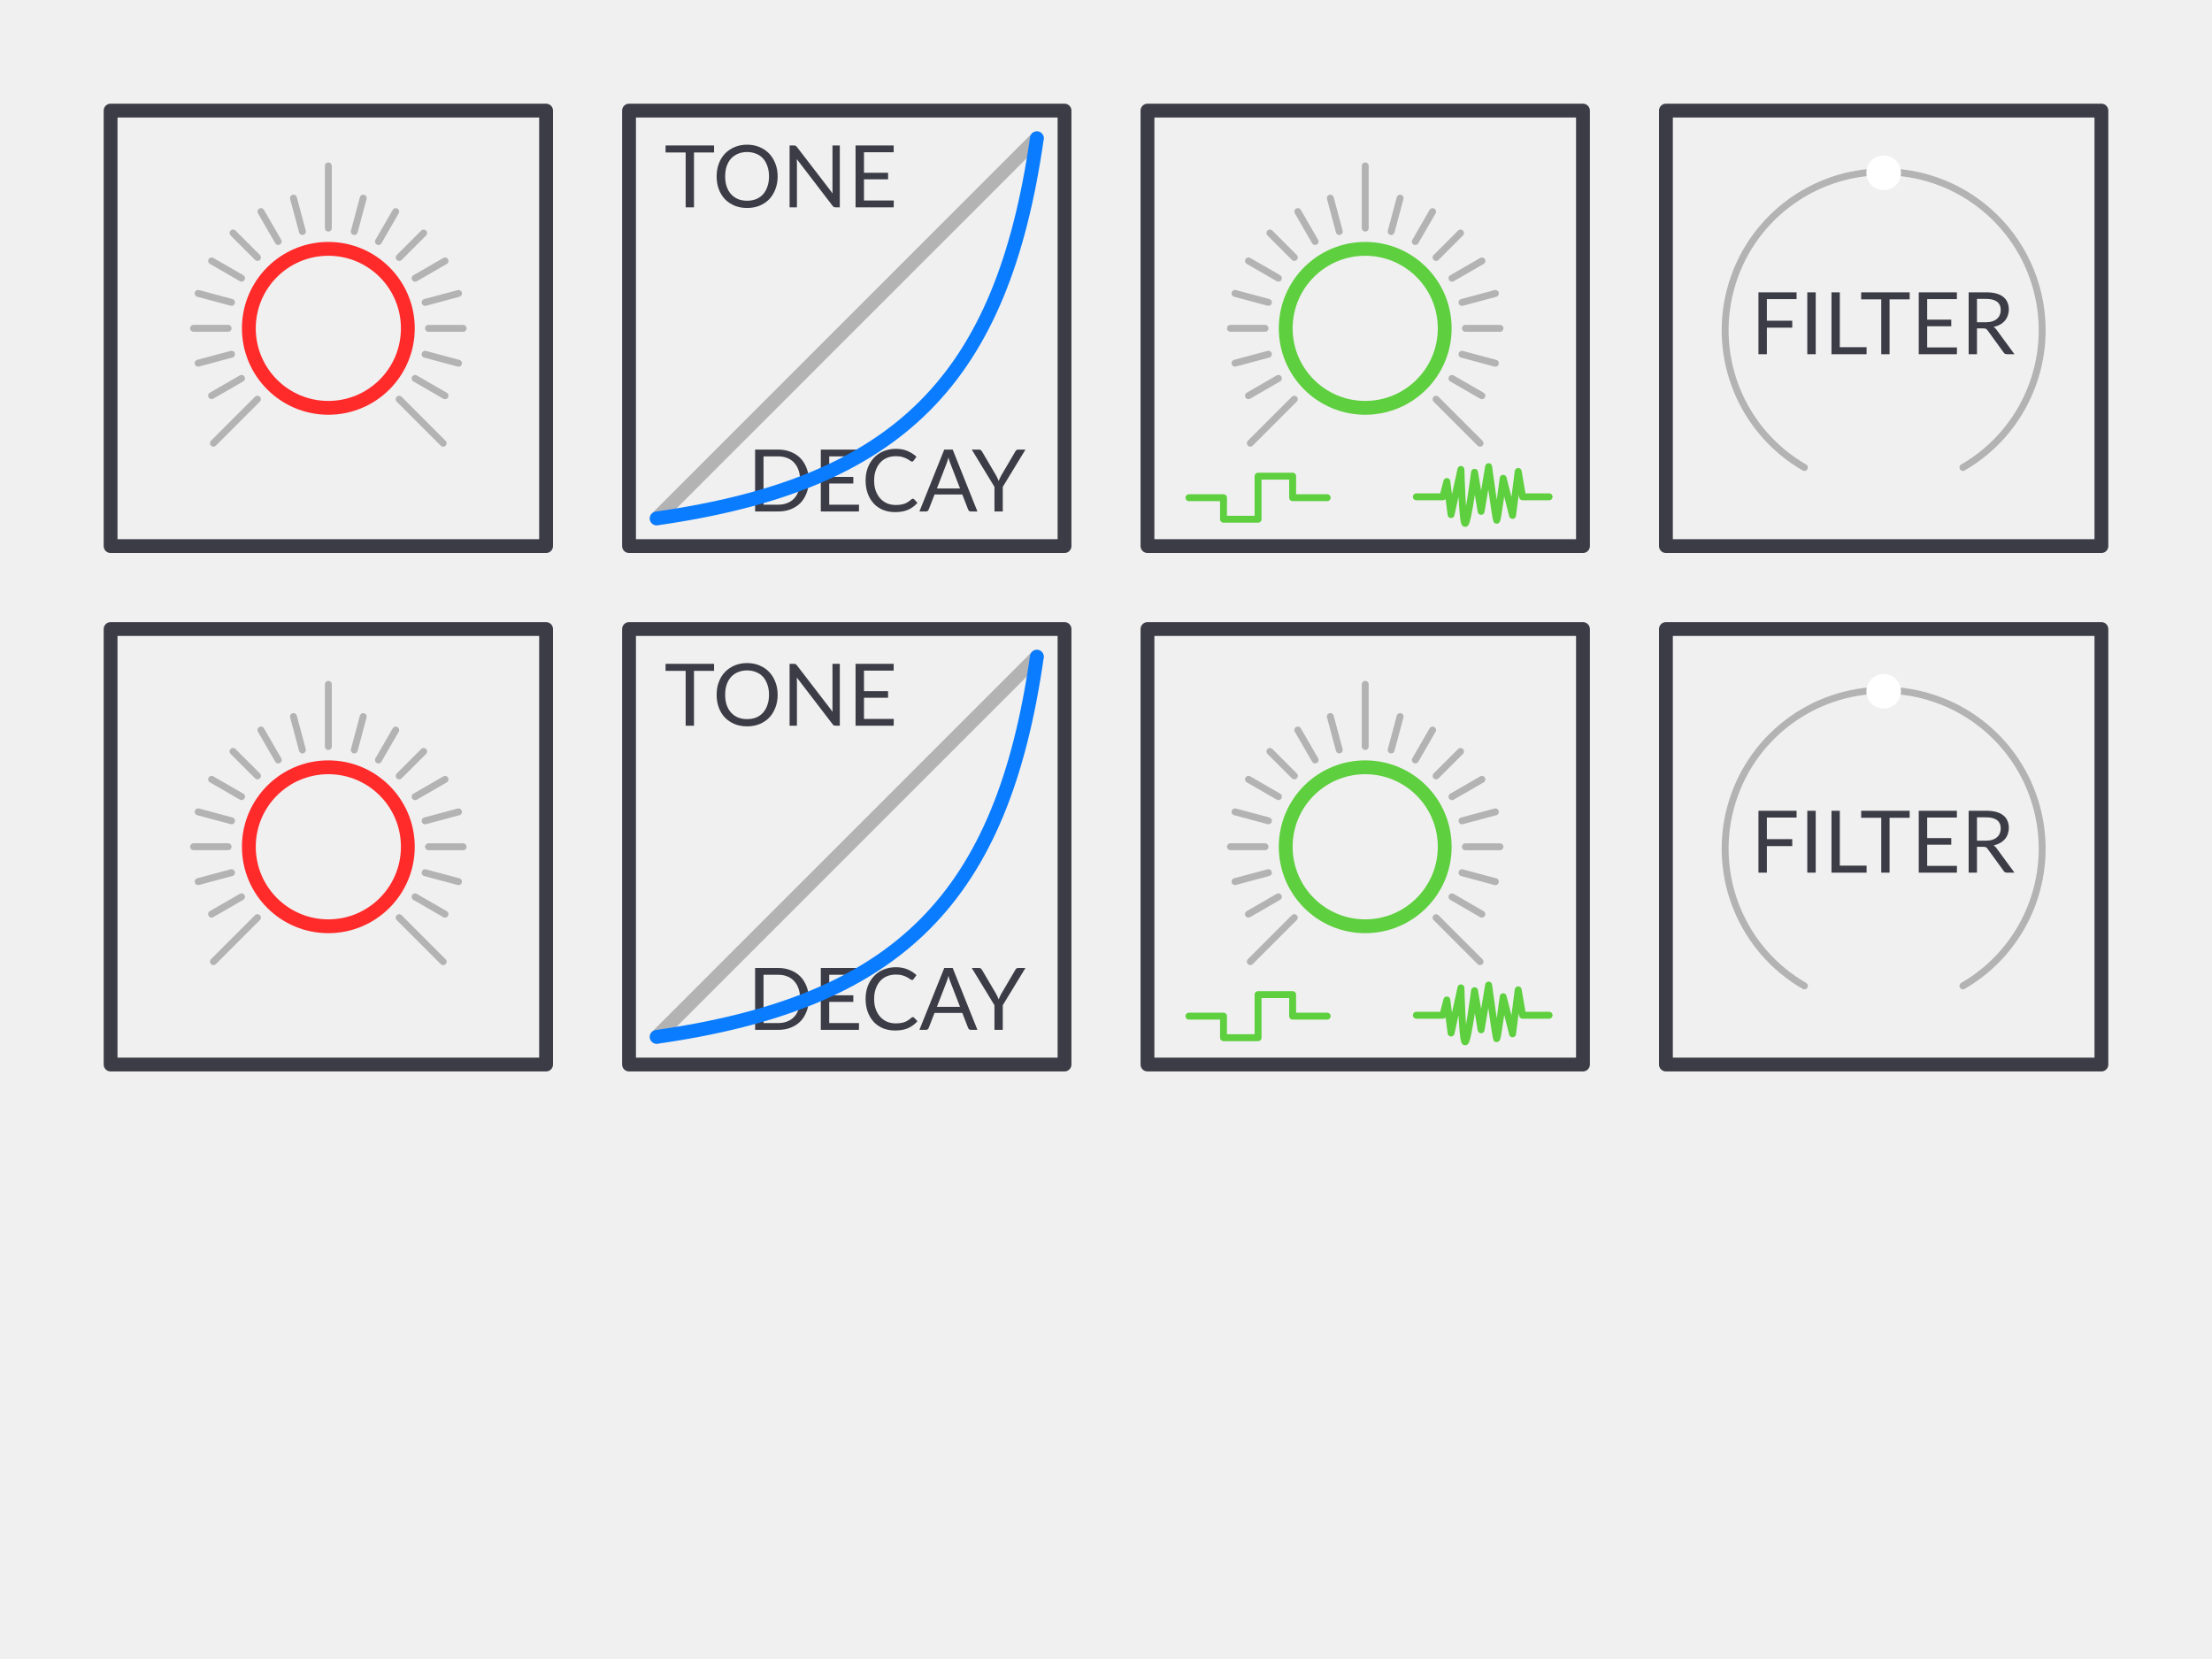
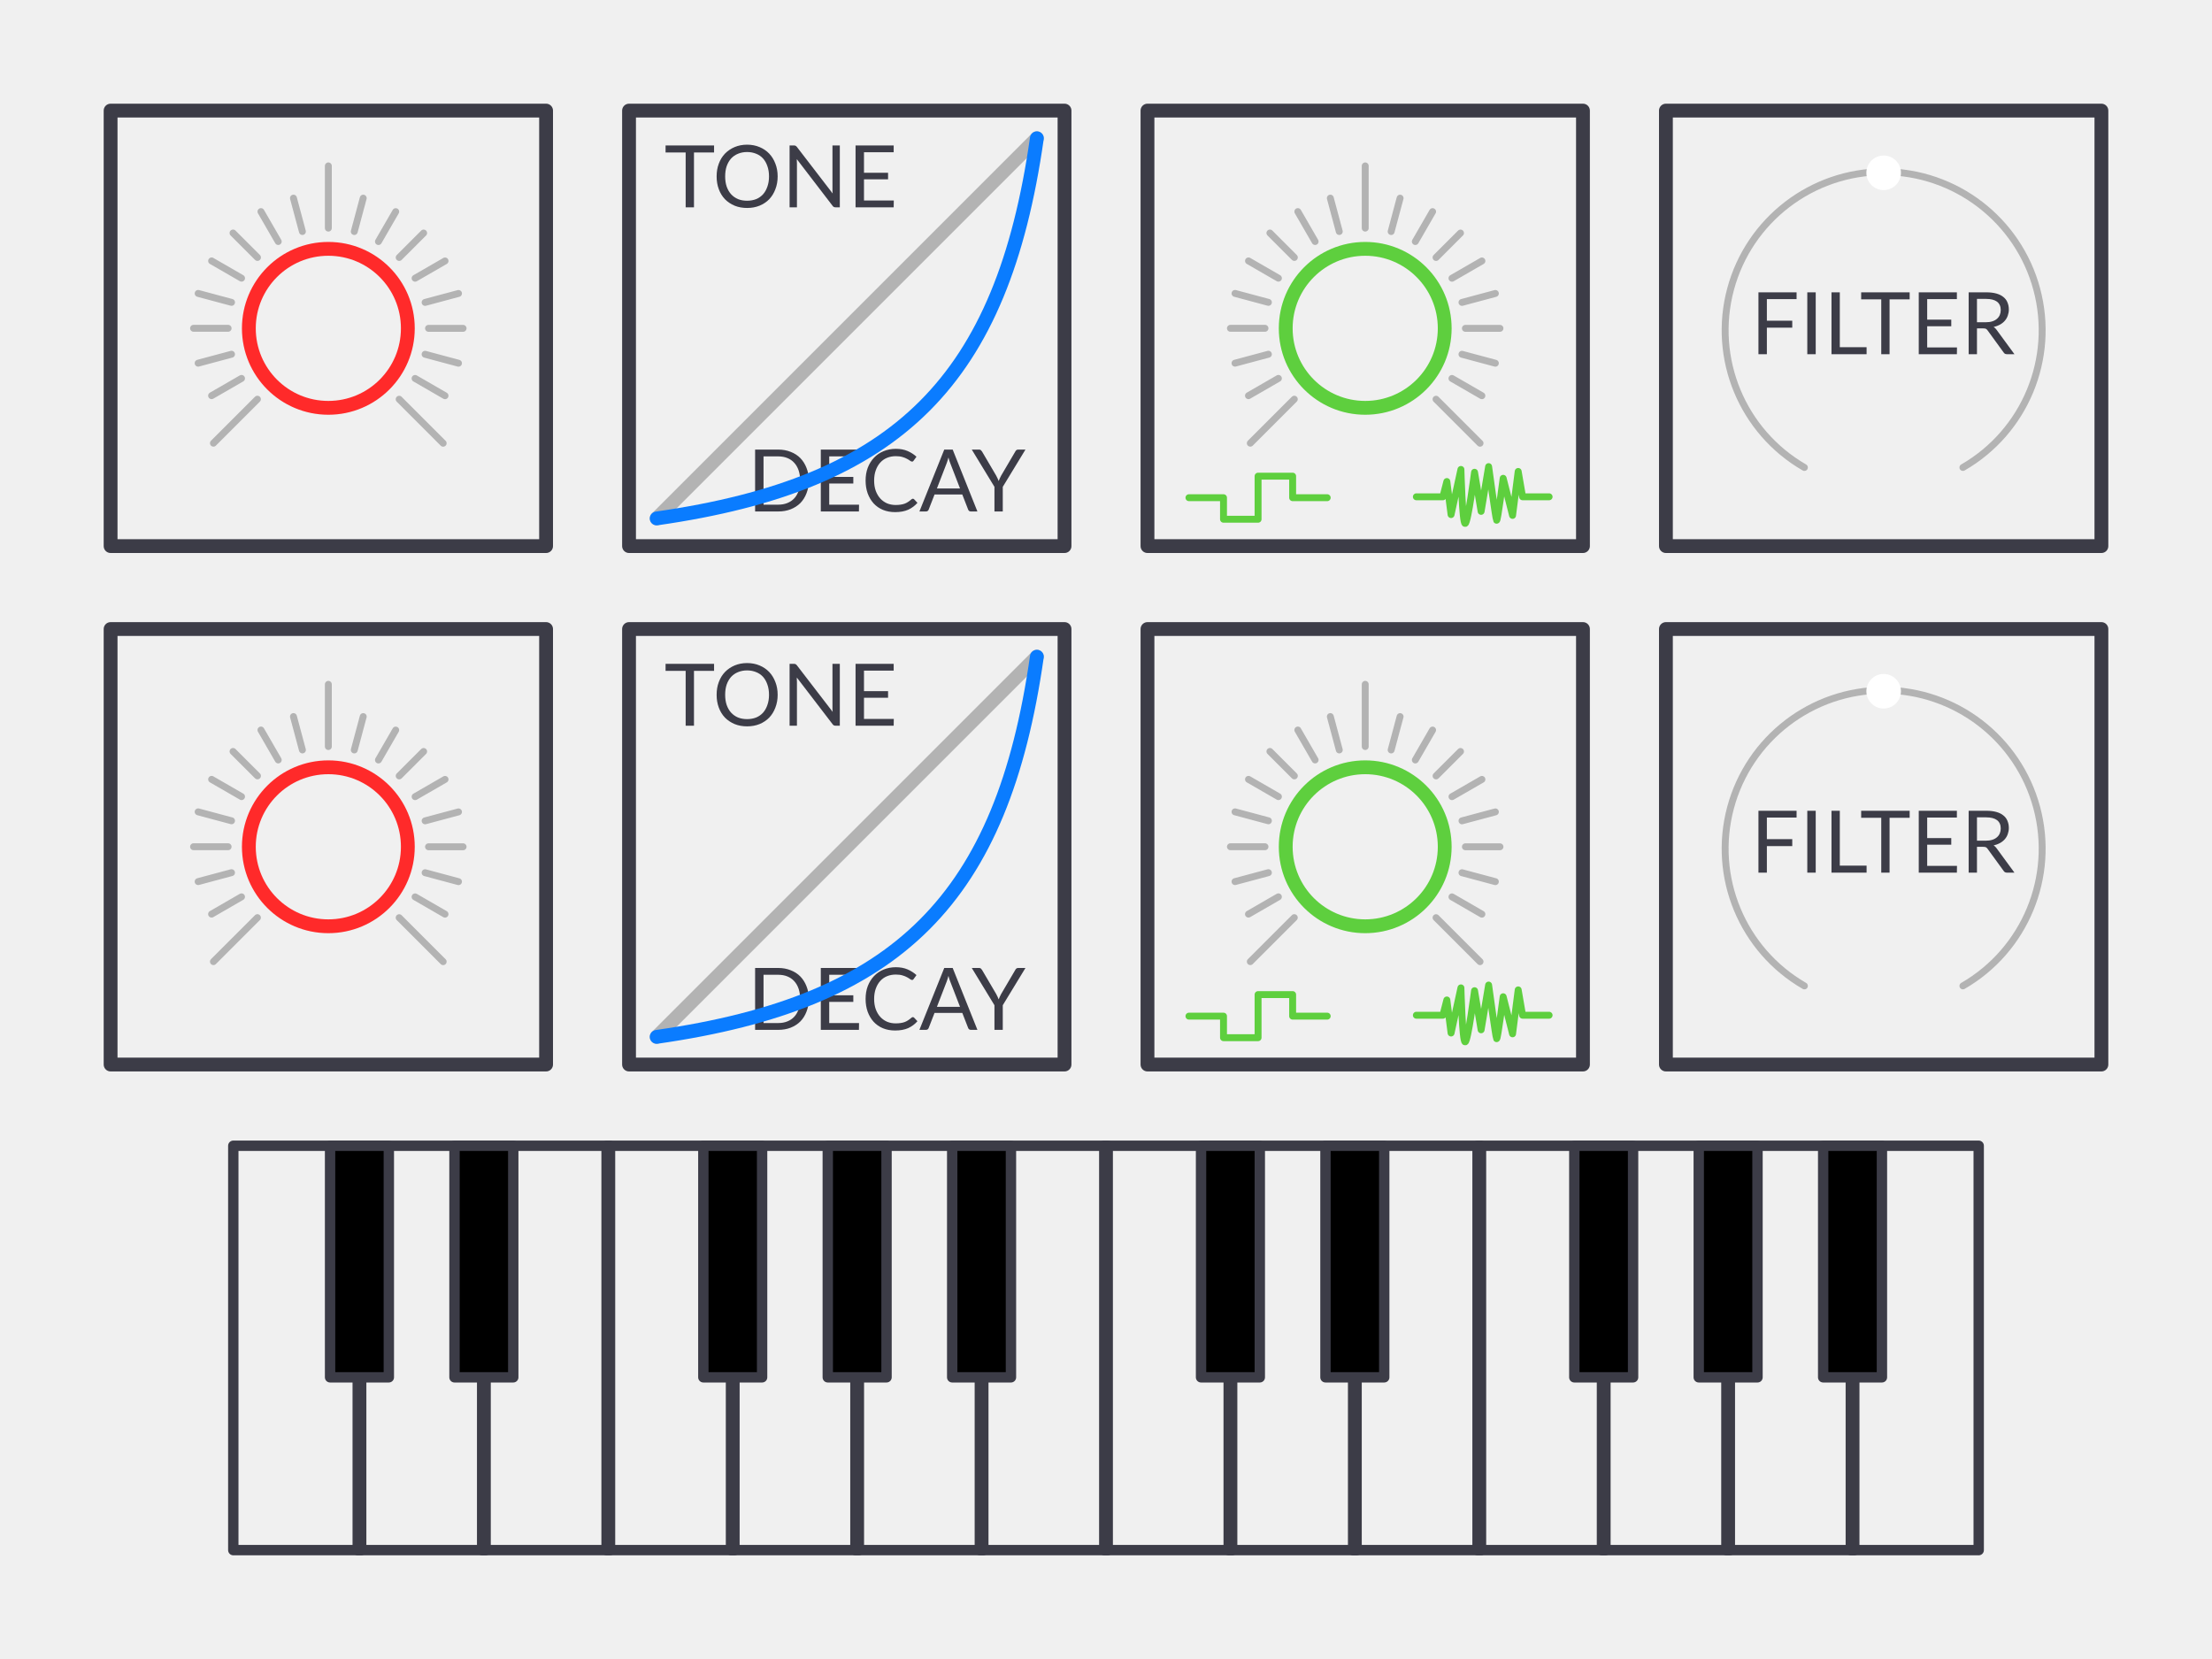
<svg xmlns="http://www.w3.org/2000/svg" xmlns:ns1="http://www.openswatchbook.org/uri/2009/osb" version="1.1" id="svg2" viewBox="0 0 320 240" height="240" width="320">
  <defs id="defs4">
-     <linearGradient id="Black-2" ns1:paint="solid" gradientTransform="matrix(0.9668775,0,0,0.9644048,136.088,-5.474216)">
+     <linearGradient id="Black-2" ns1:paint="solid" gradientTransform="matrix(0.9668775,0,0,0.9644048,388.088,-5.474216)">
      <stop style="stop-color:#000000;stop-opacity:1;" offset="0" id="stop4499" />
    </linearGradient>
    <linearGradient id="linearGradient4457">
      <stop style="stop-color:#666666;stop-opacity:1;" offset="0" id="stop4459" />
    </linearGradient>
    <linearGradient id="linearGradient4451">
      <stop style="stop-color:#ffffff;stop-opacity:1;" offset="0" id="stop4453" />
    </linearGradient>
    <linearGradient id="linearGradient4445">
      <stop style="stop-color:#b3b3b3;stop-opacity:1;" offset="0" id="stop4447" />
    </linearGradient>
-     <linearGradient id="70Gray-6" ns1:paint="solid" gradientTransform="matrix(0.8818291,0,0,0.8818291,-312.1715,-224.8036)">
+     <linearGradient id="70Gray-6" ns1:paint="solid" gradientTransform="matrix(0.4589741,0,0,0.4589741,28.92715,-75.59964)">
      <stop style="stop-color:#b3b3b3;stop-opacity:1;" offset="0" id="stop4441" />
    </linearGradient>
    <linearGradient id="linearGradient4433">
      <stop style="stop-color:#000000;stop-opacity:1;" offset="0" id="stop4435" />
    </linearGradient>
    <linearGradient id="linearGradient4427">
      <stop style="stop-color:#000000;stop-opacity:1;" offset="0" id="stop4429" />
    </linearGradient>
    <linearGradient id="linearGradient4421">
      <stop style="stop-color:#666666;stop-opacity:1;" offset="0" id="stop4423" />
    </linearGradient>
-     <linearGradient id="60Gray-5" ns1:paint="solid" gradientTransform="matrix(0.3491834,-0.0935634,0.08674722,0.323745,680.5377,-1109.628)">
+     <linearGradient id="60Gray-5" ns1:paint="solid" gradientTransform="matrix(0.1604356,-0.05357905,0.03985683,0.1853924,693.7876,-564.5944)">
      <stop style="stop-color:#3c3c47;stop-opacity:1;" offset="0" id="stop4417" />
    </linearGradient>
    <linearGradient id="White-6" ns1:paint="solid" gradientTransform="matrix(1.25,0,0,1.25,-33.75001,102.4996)">
      <stop style="stop-color:#ffffff;stop-opacity:1;" offset="0" id="stop4411" />
    </linearGradient>
-     <linearGradient id="Green-7" ns1:paint="solid" gradientTransform="matrix(0.7681843,0,0,0.377922,265.6762,271.7882)">
+     <linearGradient id="Green-7" ns1:paint="solid" gradientTransform="matrix(0.3998243,0,0,0.1967008,437.9015,182.8663)">
      <stop style="stop-color:#5ecf3e;stop-opacity:1;" offset="0" id="stop4405" />
    </linearGradient>
    <linearGradient id="Blue-5" ns1:paint="solid" gradientTransform="matrix(1.000828,0,0,0.9982684,304.9846,109.4945)">
      <stop style="stop-color:#0a7cff;stop-opacity:1;" offset="0" id="stop4399" />
    </linearGradient>
-     <linearGradient id="Red-3" ns1:paint="solid" gradientTransform="matrix(0.9660776,0,0,0.9660776,73.5583,-9.986412)">
+     <linearGradient id="Red-3" ns1:paint="solid" gradientTransform="matrix(0.5028238,0,0,0.5028238,79.69165,36.20833)">
      <stop style="stop-color:#ff2a2a;stop-opacity:1;" offset="0" id="stop4393" />
    </linearGradient>
    <marker style="overflow:visible" id="marker4507" refX="0" refY="0" orient="auto">
      <path transform="scale(0.4,0.4)" style="fill:#ffffff;fill-opacity:1;fill-rule:evenodd;stroke:#ffffff;stroke-width:1pt;stroke-opacity:1" d="m 5.77,0 -8.65,5 0,-10 8.65,5 z" id="path4509" />
    </marker>
    <marker style="overflow:visible" id="TriangleOutS" refX="0" refY="0" orient="auto">
      <path transform="scale(0.2,0.2)" style="fill:#ffffff;fill-opacity:1;fill-rule:evenodd;stroke:#ffffff;stroke-width:1pt;stroke-opacity:1" d="m 5.77,0 -8.65,5 0,-10 8.65,5 z" id="path4387" />
    </marker>
    <marker style="overflow:visible" id="TriangleOutM" refX="0" refY="0" orient="auto">
      <path transform="scale(0.4,0.4)" style="fill:#ffffff;fill-opacity:1;fill-rule:evenodd;stroke:#ffffff;stroke-width:1pt;stroke-opacity:1" d="m 5.77,0 -8.65,5 0,-10 8.65,5 z" id="path4384" />
    </marker>
    <marker style="overflow:visible" id="TriangleOutL" refX="0" refY="0" orient="auto">
      <path transform="scale(0.8,0.8)" style="fill:#ffffff;fill-opacity:1;fill-rule:evenodd;stroke:#ffffff;stroke-width:1pt;stroke-opacity:1" d="m 5.77,0 -8.65,5 0,-10 8.65,5 z" id="path4381" />
    </marker>
    <marker style="overflow:visible" id="TriangleInL" refX="0" refY="0" orient="auto">
      <path transform="scale(-0.8,-0.8)" style="fill:#ffffff;fill-opacity:1;fill-rule:evenodd;stroke:#ffffff;stroke-width:1pt;stroke-opacity:1" d="m 5.77,0 -8.65,5 0,-10 8.65,5 z" id="path4372" />
    </marker>
    <marker style="overflow:visible" id="Arrow2Lend" refX="0" refY="0" orient="auto">
      <path transform="matrix(-1.1,0,0,-1.1,-1.1,0)" d="M 8.719,4.034 -2.207,0.016 8.719,-4.002 c -1.745,2.372 -1.735,5.617 -6e-7,8.035 z" style="fill:#ffffff;fill-opacity:1;fill-rule:evenodd;stroke:#ffffff;stroke-width:0.625;stroke-linejoin:round;stroke-opacity:1" id="path4260" />
    </marker>
    <marker style="overflow:visible" id="Arrow1Lend" refX="0" refY="0" orient="auto">
      <path transform="matrix(-0.8,0,0,-0.8,-10,0)" style="fill:#ffffff;fill-opacity:1;fill-rule:evenodd;stroke:#ffffff;stroke-width:1pt;stroke-opacity:1" d="M 0,0 5,-5 -12.5,0 5,5 0,0 Z" id="path4242" />
    </marker>
    <marker style="overflow:visible" id="marker4700" refX="0" refY="0" orient="auto">
      <path transform="matrix(0.2,0,0,0.2,1.48,0.2)" style="fill:#008000;fill-opacity:1;fill-rule:evenodd;stroke:#008000;stroke-width:1pt;stroke-opacity:1" d="m -2.5,-1 c 0,2.76 -2.24,5 -5,5 -2.76,0 -5,-2.24 -5,-5 0,-2.76 2.24,-5 5,-5 2.76,0 5,2.24 5,5 z" id="path4702" />
    </marker>
    <marker style="overflow:visible" id="DotS" refX="0" refY="0" orient="auto">
      <path transform="matrix(0.2,0,0,0.2,1.48,0.2)" style="fill:#008000;fill-opacity:1;fill-rule:evenodd;stroke:#008000;stroke-width:1pt;stroke-opacity:1" d="m -2.5,-1 c 0,2.76 -2.24,5 -5,5 -2.76,0 -5,-2.24 -5,-5 0,-2.76 2.24,-5 5,-5 2.76,0 5,2.24 5,5 z" id="path4419" />
    </marker>
    <marker style="overflow:visible" id="marker4628" refX="0" refY="0" orient="auto">
      <path transform="matrix(0.4,0,0,0.4,2.96,0.4)" style="fill:#008000;fill-opacity:1;fill-rule:evenodd;stroke:#008000;stroke-width:1pt;stroke-opacity:1" d="m -2.5,-1 c 0,2.76 -2.24,5 -5,5 -2.76,0 -5,-2.24 -5,-5 0,-2.76 2.24,-5 5,-5 2.76,0 5,2.24 5,5 z" id="path4630" />
    </marker>
    <marker style="overflow:visible" id="DotM" refX="0" refY="0" orient="auto">
      <path transform="matrix(0.4,0,0,0.4,2.96,0.4)" style="fill:#008000;fill-opacity:1;fill-rule:evenodd;stroke:#008000;stroke-width:1pt;stroke-opacity:1" d="m -2.5,-1 c 0,2.76 -2.24,5 -5,5 -2.76,0 -5,-2.24 -5,-5 0,-2.76 2.24,-5 5,-5 2.76,0 5,2.24 5,5 z" id="path4416" />
    </marker>
  </defs>
  <path cx="59.991" cy="180.009" r="3.907" style="opacity:1;fill:none;stroke:#ffffff;stroke-width:2;stroke-linecap:round;stroke-linejoin:round;stroke-miterlimit:2;stroke-dasharray:none;stroke-opacity:1" id="path4394" d="" />
  <rect style="opacity:1;fill:none;stroke:url(#60Gray-5);stroke-width:2;stroke-linecap:round;stroke-linejoin:round;stroke-miterlimit:4;stroke-dasharray:none;stroke-opacity:1" id="rect4297" width="63" height="63" x="16" y="91" />
  <rect y="91" x="91" height="63" width="63" id="rect4299" style="opacity:1;fill:none;stroke:url(#60Gray-5);stroke-width:2;stroke-linecap:round;stroke-linejoin:round;stroke-miterlimit:4;stroke-dasharray:none;stroke-opacity:1" />
  <rect style="opacity:1;fill:none;stroke:url(#60Gray-5);stroke-width:2;stroke-linecap:round;stroke-linejoin:round;stroke-miterlimit:4;stroke-dasharray:none;stroke-opacity:1" id="rect4301" width="63" height="63" x="166" y="91" />
  <rect y="91" x="241" height="63" width="63" id="rect4303" style="opacity:1;fill:none;stroke:url(#60Gray-5);stroke-width:2;stroke-linecap:round;stroke-linejoin:round;stroke-miterlimit:4;stroke-dasharray:none;stroke-opacity:1" />
-   <rect y="16" x="16" height="63" width="63" id="rect4309" style="opacity:1;fill:none;stroke:url(#60Gray-5);stroke-width:2;stroke-linecap:round;stroke-linejoin:round;stroke-miterlimit:4;stroke-dasharray:none;stroke-opacity:1" />
-   <text xml:space="preserve" style="font-style:normal;font-weight:normal;font-size:40px;line-height:125%;font-family:sans-serif;letter-spacing:0px;word-spacing:0px;fill:#000000;fill-opacity:1;stroke:none;stroke-width:1px;stroke-linecap:butt;stroke-linejoin:miter;stroke-opacity:1" x="96.097" y="29.989" id="text5654">
-     <tspan id="tspan5656" x="96.097" y="29.989" style="font-style:normal;font-variant:normal;font-weight:normal;font-stretch:normal;font-size:12.5px;font-family:Lato;-inkscape-font-specification:Lato;fill:url(#60Gray-5)">TONE</tspan>
-   </text>
-   <text id="text5658" y="73.989" x="108.097" style="font-style:normal;font-weight:normal;font-size:40px;line-height:125%;font-family:sans-serif;letter-spacing:0px;word-spacing:0px;fill:#000000;fill-opacity:1;stroke:none;stroke-width:1px;stroke-linecap:butt;stroke-linejoin:miter;stroke-opacity:1" xml:space="preserve">
-     <tspan style="font-style:normal;font-variant:normal;font-weight:normal;font-stretch:normal;font-size:12.5px;font-family:Lato;-inkscape-font-specification:Lato;fill:url(#60Gray-5)" y="73.989" x="108.097" id="tspan5660">DECAY</tspan>
-   </text>
-   <path style="fill:none;fill-rule:evenodd;stroke:url(#70Gray-6);stroke-width:2;stroke-linecap:round;stroke-linejoin:miter;stroke-miterlimit:4;stroke-dasharray:none;stroke-opacity:1" d="M 95,75 150,20" id="path5644" />
-   <rect style="opacity:1;fill:none;stroke:url(#60Gray-5);stroke-width:2;stroke-linecap:round;stroke-linejoin:round;stroke-miterlimit:4;stroke-dasharray:none;stroke-opacity:1" id="rect4311" width="63" height="63" x="91" y="16" />
-   <rect y="16" x="166" height="63" width="63" id="rect4313" style="opacity:1;fill:none;stroke:url(#60Gray-5);stroke-width:2;stroke-linecap:round;stroke-linejoin:round;stroke-miterlimit:4;stroke-dasharray:none;stroke-opacity:1" />
-   <rect style="opacity:1;fill:none;stroke:url(#60Gray-5);stroke-width:2;stroke-linecap:round;stroke-linejoin:round;stroke-miterlimit:4;stroke-dasharray:none;stroke-opacity:1" id="rect4315" width="63" height="63" x="241" y="16" />
-   <g id="g5502" style="fill:none;stroke:url(#Red-3);stroke-width:1.386" transform="matrix(0.7214428,0,0,0.7214428,24.05311,24.05311)">
-     <circle cy="32.5" cx="32.5" id="path4325" style="opacity:1;fill:none;stroke:url(#Red-3);stroke-width:2.772;stroke-linecap:round;stroke-linejoin:round;stroke-miterlimit:4;stroke-dasharray:none;stroke-opacity:1" r="15.94" />
-     <path id="path4327" d="m 32.5,17 0,15.5" style="fill:none;fill-rule:evenodd;stroke:url(#Red-3);stroke-width:2.772;stroke-linecap:round;stroke-linejoin:miter;stroke-miterlimit:4;stroke-dasharray:none;stroke-opacity:1" />
-     <path id="path5704" style="fill:none;fill-rule:evenodd;stroke:url(#70Gray-6);stroke-width:1.386;stroke-linecap:round;stroke-linejoin:miter;stroke-miterlimit:4;stroke-dasharray:none;stroke-opacity:1" d="M 9.458,55.529 18.279,46.708 M 32.5,-0.074 32.5,12.401 m 23.024,43.135 -8.821,-8.821 m 9.193,-0.704 -6.002,-3.465 m 8.703,-3.052 -6.694,-1.794 m 7.617,-5.2 -6.931,0 m 6.011,-6.995 -6.694,1.794 m 3.996,-8.312 -6.002,3.465 m 1.709,-9.063 -4.901,4.901 M 46.011,9.094 42.546,15.096 m -3.052,-8.703 -1.794,6.694 m -12.195,-6.697 1.794,6.694 m -13.91,0.298 4.901,4.901 m -11.897,7.212 6.694,1.794 m -6.697,12.195 6.694,-1.794 m -3.996,8.312 6.002,-3.465 m -9.62,-10.047 6.931,0 M 9.094,18.978 15.096,22.443 m 3.891,-13.355 3.465,6.002" />
+   <g id="FREQ_G">
+     <rect style="opacity:1;fill:none;stroke:url(#60Gray-5);stroke-width:2;stroke-linecap:round;stroke-linejoin:round;stroke-miterlimit:4;stroke-dasharray:none;stroke-opacity:1" id="FREQ_BOX" width="63" height="63" x="16" y="16" />
+     <circle cy="47.5" cx="47.5" id="FREQ_DIAL_RING" style="opacity:1;fill:none;stroke:url(#Red-3);stroke-width:2;stroke-linecap:round;stroke-linejoin:round;stroke-miterlimit:4;stroke-dasharray:none;stroke-opacity:1" r="11.5" />
+     <path id="FREQ_DIAL_MARKER" d="M 47.5,36.318 47.5,47.5" style="fill:none;fill-rule:evenodd;stroke:url(#Red-3);stroke-width:2;stroke-linecap:round;stroke-linejoin:miter;stroke-miterlimit:4;stroke-dasharray:none;stroke-opacity:1" />
+     <path id="FREQ_DIAL_BG" style="fill:none;fill-rule:evenodd;stroke:url(#70Gray-6);stroke-width:1;stroke-linecap:round;stroke-linejoin:miter;stroke-miterlimit:4;stroke-dasharray:none;stroke-opacity:1" d="m 30.876,64.114 6.364,-6.364 M 47.5,24 l 0,9 m 16.61,31.12 -6.364,-6.364 m 6.632,-0.508 -4.33,-2.5 m 6.279,-2.202 -4.83,-1.294 m 5.495,-3.752 -5,0 m 4.337,-5.046 -4.83,1.294 m 2.883,-5.997 -4.33,2.5 m 1.233,-6.538 -3.536,3.536 m -0.502,-6.635 -2.5,4.33 m -2.202,-6.279 -1.294,4.83 m -8.798,-4.832 1.294,4.83 m -10.035,0.215 3.536,3.536 m -8.583,5.203 4.83,1.294 m -4.832,8.798 4.83,-1.294 m -2.883,5.997 4.33,-2.5 m -6.94,-7.249 5,0 m -2.386,-9.748 4.33,2.5 m 2.807,-9.635 2.5,4.33" />
  </g>
-   <path style="fill:none;fill-rule:evenodd;stroke:url(#Green-7);stroke-width:1px;stroke-linecap:round;stroke-linejoin:round;stroke-opacity:1" d="m 204.898,71.869 3.841,0 0.57,-2.208 0.611,4.782 1.426,-6.531 c 0,0 0.204,7.873 0.611,7.814 0.407,-0.058 1.358,-7.406 1.358,-7.406 l 0.951,5.657 1.086,-6.473 c 0,0 1.018,7.523 1.154,7.756 0.136,0.233 0.951,-6.065 0.951,-6.065 l 1.358,5.365 0.815,-6.357 0.632,3.666 3.841,0" id="path5621" />
-   <path style="fill:none;fill-rule:evenodd;stroke:url(#Green-7);stroke-width:1px;stroke-linecap:round;stroke-linejoin:round;stroke-opacity:1" d="m 172,72 5,0 0,3.118 5,1.3e-4 0,-6.236 5,0 0,3.118 5,0" id="path5621-6" />
-   <path style="fill:none;fill-rule:evenodd;stroke:url(#Blue-5);stroke-width:2;stroke-linecap:round;stroke-linejoin:miter;stroke-miterlimit:4;stroke-dasharray:none;stroke-opacity:1" d="m 95,75 c 35,-5 50,-20 55,-55" id="path5642" />
-   <path style="opacity:1;fill:none;stroke:url(#70Gray-6);stroke-width:1;stroke-linecap:round;stroke-linejoin:round;stroke-miterlimit:4;stroke-dasharray:none;stroke-opacity:1" id="path5646" d="m -136.735,-232.385 a 22.928,22.928 0 0 1 -10.683,25.79 22.928,22.928 0 0 1 -27.676,-3.644 22.928,22.928 0 0 1 -3.644,-27.676 22.928,22.928 0 0 1 25.79,-10.683" transform="matrix(-0.7071802,0.7070333,-0.7071802,-0.7070333,0,0)" />
-   <circle style="opacity:1;fill:url(#White-6);stroke:none;stroke-width:1;stroke-linecap:round;stroke-linejoin:round;stroke-miterlimit:4;stroke-dasharray:none;stroke-opacity:1" id="path5648" cx="272.5" cy="25" r="2.5" />
-   <text xml:space="preserve" style="font-style:normal;font-weight:normal;font-size:40px;line-height:125%;font-family:sans-serif;letter-spacing:0px;word-spacing:0px;fill:url(#60Gray-5);fill-opacity:1;stroke:none;stroke-width:1px;stroke-linecap:butt;stroke-linejoin:miter;stroke-opacity:1" x="253.246" y="51.246" id="text5650">
-     <tspan id="tspan5652" x="253.246" y="51.246" style="font-style:normal;font-variant:normal;font-weight:normal;font-stretch:normal;font-size:12.5px;font-family:Lato;-inkscape-font-specification:Lato;fill:url(#60Gray-5)">FILTER</tspan>
-   </text>
-   <g transform="matrix(0.7214428,0,0,0.7214428,174.0531,24.05311)" style="fill:none;stroke:url(#Red-3);stroke-width:1.386" id="g5707">
-     <circle r="15.94" style="opacity:1;fill:none;stroke:url(#Green-7);stroke-width:2.772;stroke-linecap:round;stroke-linejoin:round;stroke-miterlimit:4;stroke-dasharray:none;stroke-opacity:1" id="circle5709" cx="32.5" cy="32.5" />
-     <path style="fill:none;fill-rule:evenodd;stroke:url(#Green-7);stroke-width:2.772;stroke-linecap:round;stroke-linejoin:miter;stroke-miterlimit:4;stroke-dasharray:none;stroke-opacity:1" d="m 32.5,17 0,15.5" id="path5711" />
-     <path d="M 9.458,55.529 18.279,46.708 M 32.5,-0.074 32.5,12.401 m 23.024,43.135 -8.821,-8.821 m 9.193,-0.704 -6.002,-3.465 m 8.703,-3.052 -6.694,-1.794 m 7.617,-5.2 -6.931,0 m 6.011,-6.995 -6.694,1.794 m 3.996,-8.312 -6.002,3.465 m 1.709,-9.063 -4.901,4.901 M 46.011,9.094 42.546,15.096 m -3.052,-8.703 -1.794,6.694 m -12.195,-6.697 1.794,6.694 m -13.91,0.298 4.901,4.901 m -11.897,7.212 6.694,1.794 m -6.697,12.195 6.694,-1.794 m -3.996,8.312 6.002,-3.465 m -9.62,-10.047 6.931,0 M 9.094,18.978 15.096,22.443 m 3.891,-13.355 3.465,6.002" style="fill:none;fill-rule:evenodd;stroke:url(#70Gray-6);stroke-width:1.386;stroke-linecap:round;stroke-linejoin:miter;stroke-miterlimit:4;stroke-dasharray:none;stroke-opacity:1" id="path5713" />
+   <g id="TONE_DECAY_G">
+     <text id="TXT_BG_TONE" y="29.989" x="96.097" style="font-style:normal;font-weight:normal;font-size:40px;line-height:125%;font-family:sans-serif;letter-spacing:0px;word-spacing:0px;fill:#000000;fill-opacity:1;stroke:none;stroke-width:1px;stroke-linecap:butt;stroke-linejoin:miter;stroke-opacity:1" xml:space="preserve">
+       <tspan style="font-style:normal;font-variant:normal;font-weight:normal;font-stretch:normal;font-size:12.5px;font-family:Lato;-inkscape-font-specification:Lato;fill:url(#60Gray-5)" y="29.989" x="96.097" id="tspan5656">TONE</tspan>
+     </text>
+     <text xml:space="preserve" style="font-style:normal;font-weight:normal;font-size:40px;line-height:125%;font-family:sans-serif;letter-spacing:0px;word-spacing:0px;fill:#000000;fill-opacity:1;stroke:none;stroke-width:1px;stroke-linecap:butt;stroke-linejoin:miter;stroke-opacity:1" x="108.097" y="73.989" id="TXT_BG_DELAY">
+       <tspan id="tspan5660" x="108.097" y="73.989" style="font-style:normal;font-variant:normal;font-weight:normal;font-stretch:normal;font-size:12.5px;font-family:Lato;-inkscape-font-specification:Lato;fill:url(#60Gray-5)">DECAY</tspan>
+     </text>
+     <path id="DECAY_INDICATOR" d="M 95,75 150,20" style="fill:none;fill-rule:evenodd;stroke:url(#70Gray-6);stroke-width:2;stroke-linecap:round;stroke-linejoin:miter;stroke-miterlimit:4;stroke-dasharray:none;stroke-opacity:1" />
+     <rect y="16" x="91" height="63" width="63" id="TONE_DECAY_BOX" style="opacity:1;fill:none;stroke:url(#60Gray-5);stroke-width:2;stroke-linecap:round;stroke-linejoin:round;stroke-miterlimit:4;stroke-dasharray:none;stroke-opacity:1" />
+     <path id="DECAY_SETTING" d="m 95,75 c 35,-5 50,-20 55,-55" style="fill:none;fill-rule:evenodd;stroke:url(#Blue-5);stroke-width:2;stroke-linecap:round;stroke-linejoin:miter;stroke-miterlimit:4;stroke-dasharray:none;stroke-opacity:1" />
+   </g>
+   <g id="FILTER_G">
+     <rect y="16" x="241" height="63" width="63" id="FILTER_BOX" style="opacity:1;fill:none;stroke:url(#60Gray-5);stroke-width:2;stroke-linecap:round;stroke-linejoin:round;stroke-miterlimit:4;stroke-dasharray:none;stroke-opacity:1" />
+     <path transform="matrix(-0.7071802,0.7070333,-0.7071802,-0.7070333,0,0)" d="m -136.735,-232.385 a 22.928,22.928 0 0 1 -10.683,25.79 22.928,22.928 0 0 1 -27.676,-3.644 22.928,22.928 0 0 1 -3.644,-27.676 22.928,22.928 0 0 1 25.79,-10.683" id="FILTER_RING" style="opacity:1;fill:none;stroke:url(#70Gray-6);stroke-width:1;stroke-linecap:round;stroke-linejoin:round;stroke-miterlimit:4;stroke-dasharray:none;stroke-opacity:1" />
+     <circle r="2.5" cy="25" cx="272.5" id="FILTER_MARKER" style="opacity:1;fill:url(#White-6);stroke:none;stroke-width:1;stroke-linecap:round;stroke-linejoin:round;stroke-miterlimit:4;stroke-dasharray:none;stroke-opacity:1" />
+     <text id="FILTER_BG_TXT" y="51.246" x="253.246" style="font-style:normal;font-weight:normal;font-size:40px;line-height:125%;font-family:sans-serif;letter-spacing:0px;word-spacing:0px;fill:url(#60Gray-5);fill-opacity:1;stroke:none;stroke-width:1px;stroke-linecap:butt;stroke-linejoin:miter;stroke-opacity:1" xml:space="preserve">
+       <tspan style="font-style:normal;font-variant:normal;font-weight:normal;font-stretch:normal;font-size:12.5px;font-family:Lato;-inkscape-font-specification:Lato;fill:url(#60Gray-5)" y="51.246" x="253.246" id="tspan5652">FILTER</tspan>
+     </text>
+   </g>
+   <g id="NOISE_G">
+     <rect style="opacity:1;fill:none;stroke:url(#60Gray-5);stroke-width:2;stroke-linecap:round;stroke-linejoin:round;stroke-miterlimit:4;stroke-dasharray:none;stroke-opacity:1" id="NOISE_BOX" width="63" height="63" x="166" y="16" />
+     <path id="NOISE_WAVE" d="m 204.898,71.869 3.841,0 0.57,-2.208 0.611,4.782 1.426,-6.531 c 0,0 0.204,7.873 0.611,7.814 0.407,-0.058 1.358,-7.406 1.358,-7.406 l 0.951,5.657 1.086,-6.473 c 0,0 1.018,7.523 1.154,7.756 0.136,0.233 0.951,-6.065 0.951,-6.065 l 1.358,5.365 0.815,-6.357 0.632,3.666 3.841,0" style="fill:none;fill-rule:evenodd;stroke:url(#Green-7);stroke-width:1px;stroke-linecap:round;stroke-linejoin:round;stroke-opacity:1" />
+     <path id="SQUARE_WAVE" d="m 172,72 5,0 0,3.118 5,1.3e-4 0,-6.236 5,0 0,3.118 5,0" style="fill:none;fill-rule:evenodd;stroke:url(#Green-7);stroke-width:1px;stroke-linecap:round;stroke-linejoin:round;stroke-opacity:1" />
+     <circle r="11.5" style="opacity:1;fill:none;stroke:url(#Green-7);stroke-width:2;stroke-linecap:round;stroke-linejoin:round;stroke-miterlimit:4;stroke-dasharray:none;stroke-opacity:1" id="NOISE_DIAL_RING" cx="197.5" cy="47.5" />
+     <path style="fill:none;fill-rule:evenodd;stroke:url(#Green-7);stroke-width:2;stroke-linecap:round;stroke-linejoin:miter;stroke-miterlimit:4;stroke-dasharray:none;stroke-opacity:1" d="M 197.5,36.318 197.5,47.5" id="NOISE_DIAL_MARKER" />
+     <path d="m 180.876,64.114 6.364,-6.364 M 197.5,24 l 0,9 m 16.61,31.12 -6.364,-6.364 m 6.632,-0.508 -4.33,-2.5 m 6.279,-2.202 -4.83,-1.294 m 5.495,-3.752 -5,0 m 4.337,-5.046 -4.83,1.294 m 2.883,-5.997 -4.33,2.5 m 1.233,-6.538 -3.536,3.536 m -0.502,-6.635 -2.5,4.33 m -2.202,-6.279 -1.294,4.83 m -8.798,-4.832 1.294,4.83 m -10.035,0.215 3.536,3.536 m -8.583,5.203 4.83,1.294 m -4.832,8.798 4.83,-1.294 m -2.883,5.997 4.33,-2.5 m -6.94,-7.249 5,0 m -2.386,-9.748 4.33,2.5 m 2.807,-9.635 2.5,4.33" style="fill:none;fill-rule:evenodd;stroke:url(#70Gray-6);stroke-width:1;stroke-linecap:round;stroke-linejoin:miter;stroke-miterlimit:4;stroke-dasharray:none;stroke-opacity:1" id="NOISE_DIAL_BG" />
  </g>
  <text id="text4488" y="104.988" x="96.097" style="font-style:normal;font-weight:normal;font-size:40px;line-height:125%;font-family:sans-serif;letter-spacing:0px;word-spacing:0px;fill:#000000;fill-opacity:1;stroke:none;stroke-width:1px;stroke-linecap:butt;stroke-linejoin:miter;stroke-opacity:1" xml:space="preserve">
    <tspan style="font-style:normal;font-variant:normal;font-weight:normal;font-stretch:normal;font-size:12.5px;font-family:Lato;-inkscape-font-specification:Lato;fill:url(#60Gray-5)" y="104.988" x="96.097" id="tspan4490">TONE</tspan>
  </text>
  <text xml:space="preserve" style="font-style:normal;font-weight:normal;font-size:40px;line-height:125%;font-family:sans-serif;letter-spacing:0px;word-spacing:0px;fill:#000000;fill-opacity:1;stroke:none;stroke-width:1px;stroke-linecap:butt;stroke-linejoin:miter;stroke-opacity:1" x="108.097" y="148.988" id="text4492">
    <tspan id="tspan4494" x="108.097" y="148.988" style="font-style:normal;font-variant:normal;font-weight:normal;font-stretch:normal;font-size:12.5px;font-family:Lato;-inkscape-font-specification:Lato;fill:url(#60Gray-5)">DECAY</tspan>
  </text>
  <path id="path4496" d="M 95,150 150,95" style="fill:none;fill-rule:evenodd;stroke:url(#70Gray-6);stroke-width:2;stroke-linecap:round;stroke-linejoin:miter;stroke-miterlimit:4;stroke-dasharray:none;stroke-opacity:1" />
  <g transform="matrix(0.7214428,0,0,0.7214428,24.05311,99.05272)" style="fill:none;stroke:url(#Red-3);stroke-width:1.386" id="g4498">
    <circle r="15.94" style="opacity:1;fill:none;stroke:url(#Red-3);stroke-width:2.772;stroke-linecap:round;stroke-linejoin:round;stroke-miterlimit:4;stroke-dasharray:none;stroke-opacity:1" id="circle4500" cx="32.5" cy="32.5" />
    <path style="fill:none;fill-rule:evenodd;stroke:url(#Red-3);stroke-width:2.772;stroke-linecap:round;stroke-linejoin:miter;stroke-miterlimit:4;stroke-dasharray:none;stroke-opacity:1" d="m 32.5,17 0,15.5" id="path4502" />
    <path d="M 9.458,55.529 18.279,46.708 M 32.5,-0.074 32.5,12.401 m 23.024,43.135 -8.821,-8.821 m 9.193,-0.704 -6.002,-3.465 m 8.703,-3.052 -6.694,-1.794 m 7.617,-5.2 -6.931,0 m 6.011,-6.995 -6.694,1.794 m 3.996,-8.312 -6.002,3.465 m 1.709,-9.063 -4.901,4.901 M 46.011,9.094 42.546,15.096 m -3.052,-8.703 -1.794,6.694 m -12.195,-6.697 1.794,6.694 m -13.91,0.298 4.901,4.901 m -11.897,7.212 6.694,1.794 m -6.697,12.195 6.694,-1.794 m -3.996,8.312 6.002,-3.465 m -9.62,-10.047 6.931,0 M 9.094,18.978 15.096,22.443 m 3.891,-13.355 3.465,6.002" style="fill:none;fill-rule:evenodd;stroke:url(#70Gray-6);stroke-width:1.386;stroke-linecap:round;stroke-linejoin:miter;stroke-miterlimit:4;stroke-dasharray:none;stroke-opacity:1" id="path4504" />
  </g>
  <path id="path4506" d="m 204.898,146.868 3.841,0 0.57,-2.208 0.611,4.782 1.426,-6.531 c 0,0 0.204,7.873 0.611,7.814 0.407,-0.058 1.358,-7.406 1.358,-7.406 l 0.951,5.657 1.086,-6.473 c 0,0 1.018,7.523 1.154,7.756 0.136,0.233 0.951,-6.065 0.951,-6.065 l 1.358,5.365 0.815,-6.357 0.632,3.666 3.841,0" style="fill:none;fill-rule:evenodd;stroke:url(#Green-7);stroke-width:1px;stroke-linecap:round;stroke-linejoin:round;stroke-opacity:1" />
  <path id="path4508" d="m 172,147 5,0 0,3.118 5,1.3e-4 0,-6.236 5,0 0,3.118 5,0" style="fill:none;fill-rule:evenodd;stroke:url(#Green-7);stroke-width:1px;stroke-linecap:round;stroke-linejoin:round;stroke-opacity:1" />
  <path id="path4510" d="m 95,150 c 35,-5 50,-20 55,-55" style="fill:none;fill-rule:evenodd;stroke:url(#Blue-5);stroke-width:2;stroke-linecap:round;stroke-linejoin:miter;stroke-miterlimit:4;stroke-dasharray:none;stroke-opacity:1" />
  <path transform="matrix(-0.7071802,0.7070333,-0.7071802,-0.7070333,0,0)" d="m -83.697,-285.423 a 22.928,22.928 0 0 1 -10.683,25.79 22.928,22.928 0 0 1 -27.676,-3.644 22.928,22.928 0 0 1 -3.644,-27.676 22.928,22.928 0 0 1 25.79,-10.683" id="path4512" style="opacity:1;fill:none;stroke:url(#70Gray-6);stroke-width:1;stroke-linecap:round;stroke-linejoin:round;stroke-miterlimit:4;stroke-dasharray:none;stroke-opacity:1" />
  <circle r="2.5" cy="100" cx="272.5" id="circle4514" style="opacity:1;fill:url(#White-6);stroke:none;stroke-width:1;stroke-linecap:round;stroke-linejoin:round;stroke-miterlimit:4;stroke-dasharray:none;stroke-opacity:1" />
  <text id="text4516" y="126.246" x="253.246" style="font-style:normal;font-weight:normal;font-size:40px;line-height:125%;font-family:sans-serif;letter-spacing:0px;word-spacing:0px;fill:url(#60Gray-5);fill-opacity:1;stroke:none;stroke-width:1px;stroke-linecap:butt;stroke-linejoin:miter;stroke-opacity:1" xml:space="preserve">
    <tspan style="font-style:normal;font-variant:normal;font-weight:normal;font-stretch:normal;font-size:12.5px;font-family:Lato;-inkscape-font-specification:Lato;fill:url(#60Gray-5)" y="126.246" x="253.246" id="tspan4518">FILTER</tspan>
  </text>
  <g id="g4520" style="fill:none;stroke:url(#Red-3);stroke-width:1.386" transform="matrix(0.7214428,0,0,0.7214428,174.0531,99.05272)">
    <circle cy="32.5" cx="32.5" id="circle4522" style="opacity:1;fill:none;stroke:url(#Green-7);stroke-width:2.772;stroke-linecap:round;stroke-linejoin:round;stroke-miterlimit:4;stroke-dasharray:none;stroke-opacity:1" r="15.94" />
    <path id="path4524" d="m 32.5,17 0,15.5" style="fill:none;fill-rule:evenodd;stroke:url(#Green-7);stroke-width:2.772;stroke-linecap:round;stroke-linejoin:miter;stroke-miterlimit:4;stroke-dasharray:none;stroke-opacity:1" />
    <path id="path4526" style="fill:none;fill-rule:evenodd;stroke:url(#70Gray-6);stroke-width:1.386;stroke-linecap:round;stroke-linejoin:miter;stroke-miterlimit:4;stroke-dasharray:none;stroke-opacity:1" d="M 9.458,55.529 18.279,46.708 M 32.5,-0.074 32.5,12.401 m 23.024,43.135 -8.821,-8.821 m 9.193,-0.704 -6.002,-3.465 m 8.703,-3.052 -6.694,-1.794 m 7.617,-5.2 -6.931,0 m 6.011,-6.995 -6.694,1.794 m 3.996,-8.312 -6.002,3.465 m 1.709,-9.063 -4.901,4.901 M 46.011,9.094 42.546,15.096 m -3.052,-8.703 -1.794,6.694 m -12.195,-6.697 1.794,6.694 m -13.91,0.298 4.901,4.901 m -11.897,7.212 6.694,1.794 m -6.697,12.195 6.694,-1.794 m -3.996,8.312 6.002,-3.465 m -9.62,-10.047 6.931,0 M 9.094,18.978 15.096,22.443 m 3.891,-13.355 3.465,6.002" />
  </g>
+   <g id="KEYBOARD" transform="translate(18,0)">
+     <rect y="165.75" x="15.75" height="58.5" width="18.5" id="WHITE_KEY" style="opacity:1;fill:none;stroke:url(#60Gray-5);stroke-width:1.5;stroke-linecap:round;stroke-linejoin:round;stroke-miterlimit:4;stroke-dasharray:none;stroke-opacity:1" />
+     <rect style="opacity:1;fill:none;stroke:url(#60Gray-5);stroke-width:1.5;stroke-linecap:round;stroke-linejoin:round;stroke-miterlimit:4;stroke-dasharray:none;stroke-opacity:1" id="rect5486" width="18.5" height="58.5" x="33.75" y="165.75" />
+     <rect y="165.75" x="51.75" height="58.5" width="18.5" id="rect5488" style="opacity:1;fill:none;stroke:url(#60Gray-5);stroke-width:1.5;stroke-linecap:round;stroke-linejoin:round;stroke-miterlimit:4;stroke-dasharray:none;stroke-opacity:1" />
+     <rect style="opacity:1;fill:none;stroke:url(#60Gray-5);stroke-width:1.5;stroke-linecap:round;stroke-linejoin:round;stroke-miterlimit:4;stroke-dasharray:none;stroke-opacity:1" id="rect5490" width="18.5" height="58.5" x="69.75" y="165.75" />
+     <rect y="165.75" x="87.75" height="58.5" width="18.5" id="rect5492" style="opacity:1;fill:none;stroke:url(#60Gray-5);stroke-width:1.5;stroke-linecap:round;stroke-linejoin:round;stroke-miterlimit:4;stroke-dasharray:none;stroke-opacity:1" />
+     <rect style="opacity:1;fill:none;stroke:url(#60Gray-5);stroke-width:1.5;stroke-linecap:round;stroke-linejoin:round;stroke-miterlimit:4;stroke-dasharray:none;stroke-opacity:1" id="rect5494" width="18.5" height="58.5" x="105.75" y="165.75" />
+     <rect y="165.75" x="123.75" height="58.5" width="18.5" id="rect5496" style="opacity:1;fill:none;stroke:url(#60Gray-5);stroke-width:1.5;stroke-linecap:round;stroke-linejoin:round;stroke-miterlimit:4;stroke-dasharray:none;stroke-opacity:1" />
+     <rect style="opacity:1;fill:none;stroke:url(#60Gray-5);stroke-width:1.5;stroke-linecap:round;stroke-linejoin:round;stroke-miterlimit:4;stroke-dasharray:none;stroke-opacity:1" id="rect5498" width="18.5" height="58.5" x="141.75" y="165.75" />
+     <rect y="165.75" x="159.75" height="58.5" width="18.5" id="rect5500" style="opacity:1;fill:none;stroke:url(#60Gray-5);stroke-width:1.5;stroke-linecap:round;stroke-linejoin:round;stroke-miterlimit:4;stroke-dasharray:none;stroke-opacity:1" />
+     <rect style="opacity:1;fill:none;stroke:url(#60Gray-5);stroke-width:1.5;stroke-linecap:round;stroke-linejoin:round;stroke-miterlimit:4;stroke-dasharray:none;stroke-opacity:1" id="rect5502" width="18.5" height="58.5" x="177.75" y="165.75" />
+     <rect y="165.75" x="195.75" height="58.5" width="18.5" id="rect5504" style="opacity:1;fill:none;stroke:url(#60Gray-5);stroke-width:1.5;stroke-linecap:round;stroke-linejoin:round;stroke-miterlimit:4;stroke-dasharray:none;stroke-opacity:1" />
+     <rect style="opacity:1;fill:none;stroke:url(#60Gray-5);stroke-width:1.5;stroke-linecap:round;stroke-linejoin:round;stroke-miterlimit:4;stroke-dasharray:none;stroke-opacity:1" id="rect5506" width="18.5" height="58.5" x="213.75" y="165.75" />
+     <rect y="165.75" x="231.75" height="58.5" width="18.5" id="rect5510" style="opacity:1;fill:none;stroke:url(#60Gray-5);stroke-width:1.5;stroke-linecap:round;stroke-linejoin:round;stroke-miterlimit:4;stroke-dasharray:none;stroke-opacity:1" />
+     <rect style="opacity:1;fill:none;stroke:url(#60Gray-5);stroke-width:1.5;stroke-linecap:round;stroke-linejoin:round;stroke-miterlimit:4;stroke-dasharray:none;stroke-opacity:1" id="rect5512" width="18.5" height="58.5" x="249.75" y="165.75" />
+     <rect style="opacity:1;fill:url(#Black-2);stroke:url(#60Gray-5);stroke-width:1.5;stroke-linecap:round;stroke-linejoin:round;stroke-miterlimit:4;stroke-dasharray:none;stroke-opacity:1" id="BLACK_KEY" width="8.5" height="33.5" x="29.75" y="165.75" />
+     <rect y="165.75" x="47.75" height="33.5" width="8.5" id="rect5516" style="opacity:1;fill:url(#Black-2);stroke:url(#60Gray-5);stroke-width:1.5;stroke-linecap:round;stroke-linejoin:round;stroke-miterlimit:4;stroke-dasharray:none;stroke-opacity:1" />
+     <rect style="opacity:1;fill:url(#Black-2);stroke:url(#60Gray-5);stroke-width:1.5;stroke-linecap:round;stroke-linejoin:round;stroke-miterlimit:4;stroke-dasharray:none;stroke-opacity:1" id="rect5518" width="8.5" height="33.5" x="83.75" y="165.75" />
+     <rect y="165.75" x="101.75" height="33.5" width="8.5" id="rect5520" style="opacity:1;fill:url(#Black-2);stroke:url(#60Gray-5);stroke-width:1.5;stroke-linecap:round;stroke-linejoin:round;stroke-miterlimit:4;stroke-dasharray:none;stroke-opacity:1" />
+     <rect style="opacity:1;fill:url(#Black-2);stroke:url(#60Gray-5);stroke-width:1.5;stroke-linecap:round;stroke-linejoin:round;stroke-miterlimit:4;stroke-dasharray:none;stroke-opacity:1" id="rect5522" width="8.5" height="33.5" x="119.75" y="165.75" />
+     <rect y="165.75" x="173.75" height="33.5" width="8.5" id="rect5524" style="opacity:1;fill:url(#Black-2);stroke:url(#60Gray-5);stroke-width:1.5;stroke-linecap:round;stroke-linejoin:round;stroke-miterlimit:4;stroke-dasharray:none;stroke-opacity:1" />
+     <rect style="opacity:1;fill:url(#Black-2);stroke:url(#60Gray-5);stroke-width:1.5;stroke-linecap:round;stroke-linejoin:round;stroke-miterlimit:4;stroke-dasharray:none;stroke-opacity:1" id="rect5526" width="8.5" height="33.5" x="155.75" y="165.75" />
+     <rect style="opacity:1;fill:url(#Black-2);stroke:url(#60Gray-5);stroke-width:1.5;stroke-linecap:round;stroke-linejoin:round;stroke-miterlimit:4;stroke-dasharray:none;stroke-opacity:1" id="rect5528" width="8.5" height="33.5" x="209.75" y="165.75" />
+     <rect y="165.75" x="227.75" height="33.5" width="8.5" id="rect5530" style="opacity:1;fill:url(#Black-2);stroke:url(#60Gray-5);stroke-width:1.5;stroke-linecap:round;stroke-linejoin:round;stroke-miterlimit:4;stroke-dasharray:none;stroke-opacity:1" />
+     <rect style="opacity:1;fill:url(#Black-2);stroke:url(#60Gray-5);stroke-width:1.5;stroke-linecap:round;stroke-linejoin:round;stroke-miterlimit:4;stroke-dasharray:none;stroke-opacity:1" id="rect5532" width="8.5" height="33.5" x="245.75" y="165.75" />
+   </g>
</svg>
